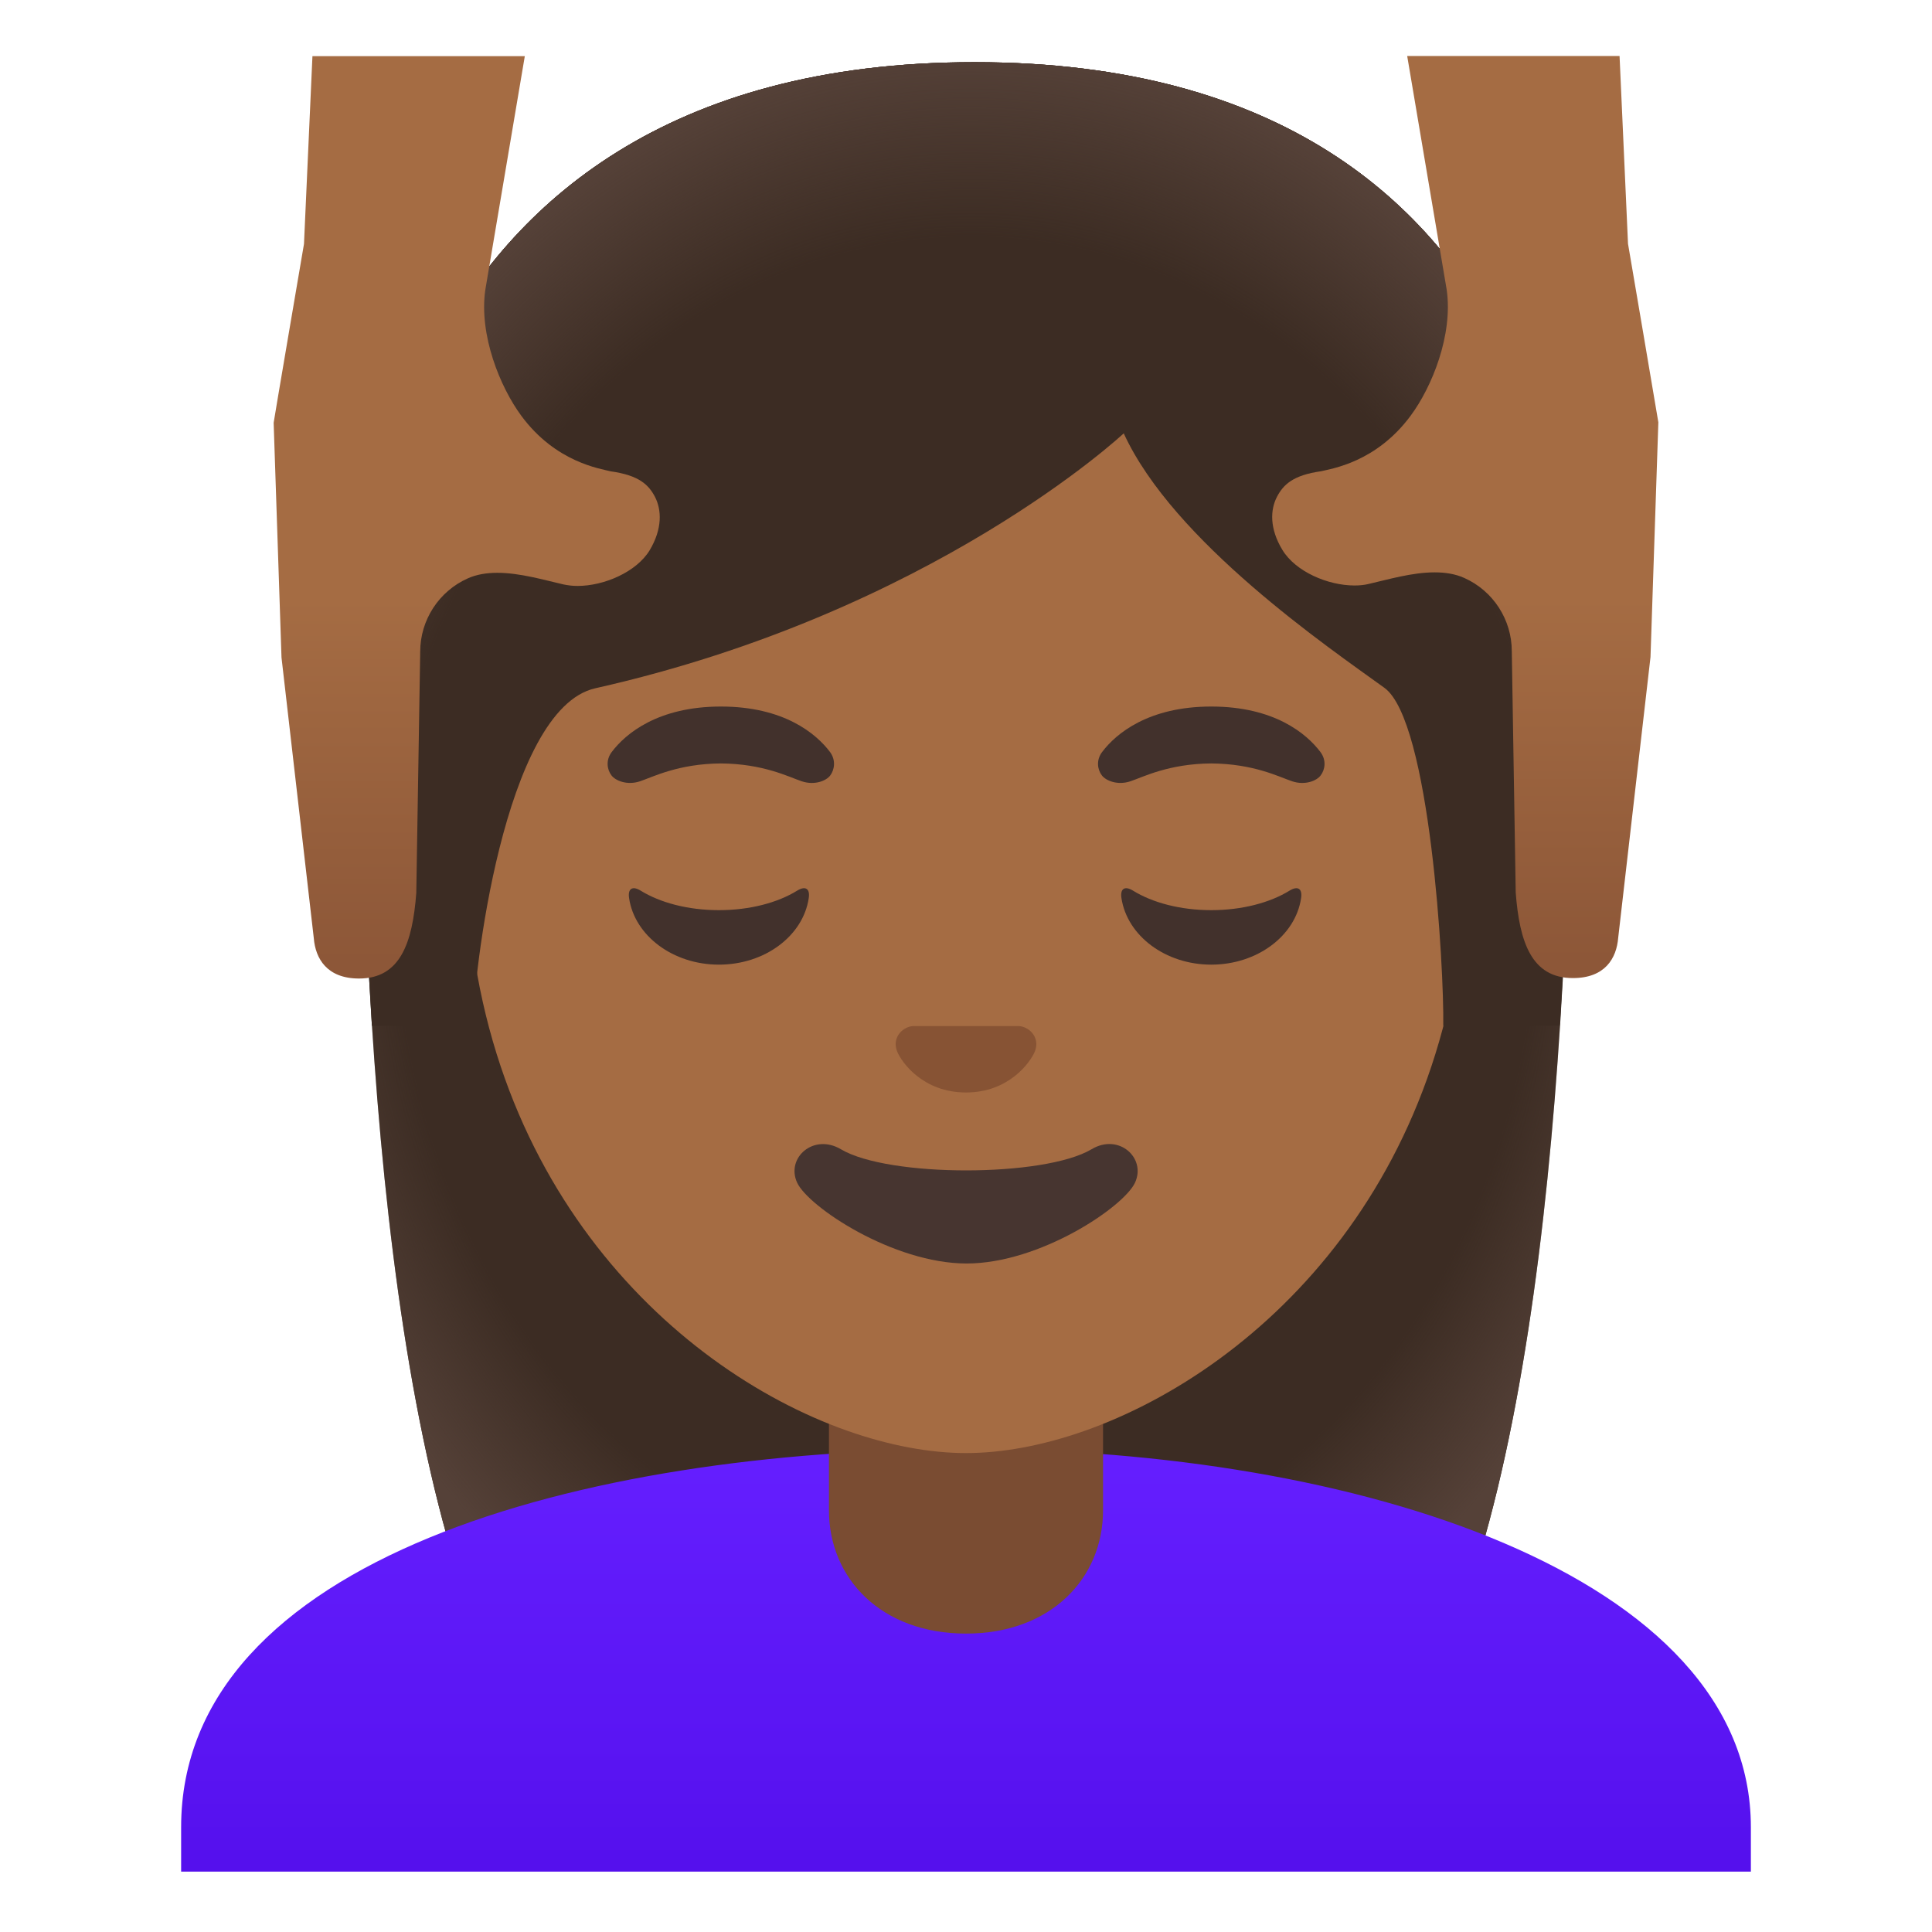
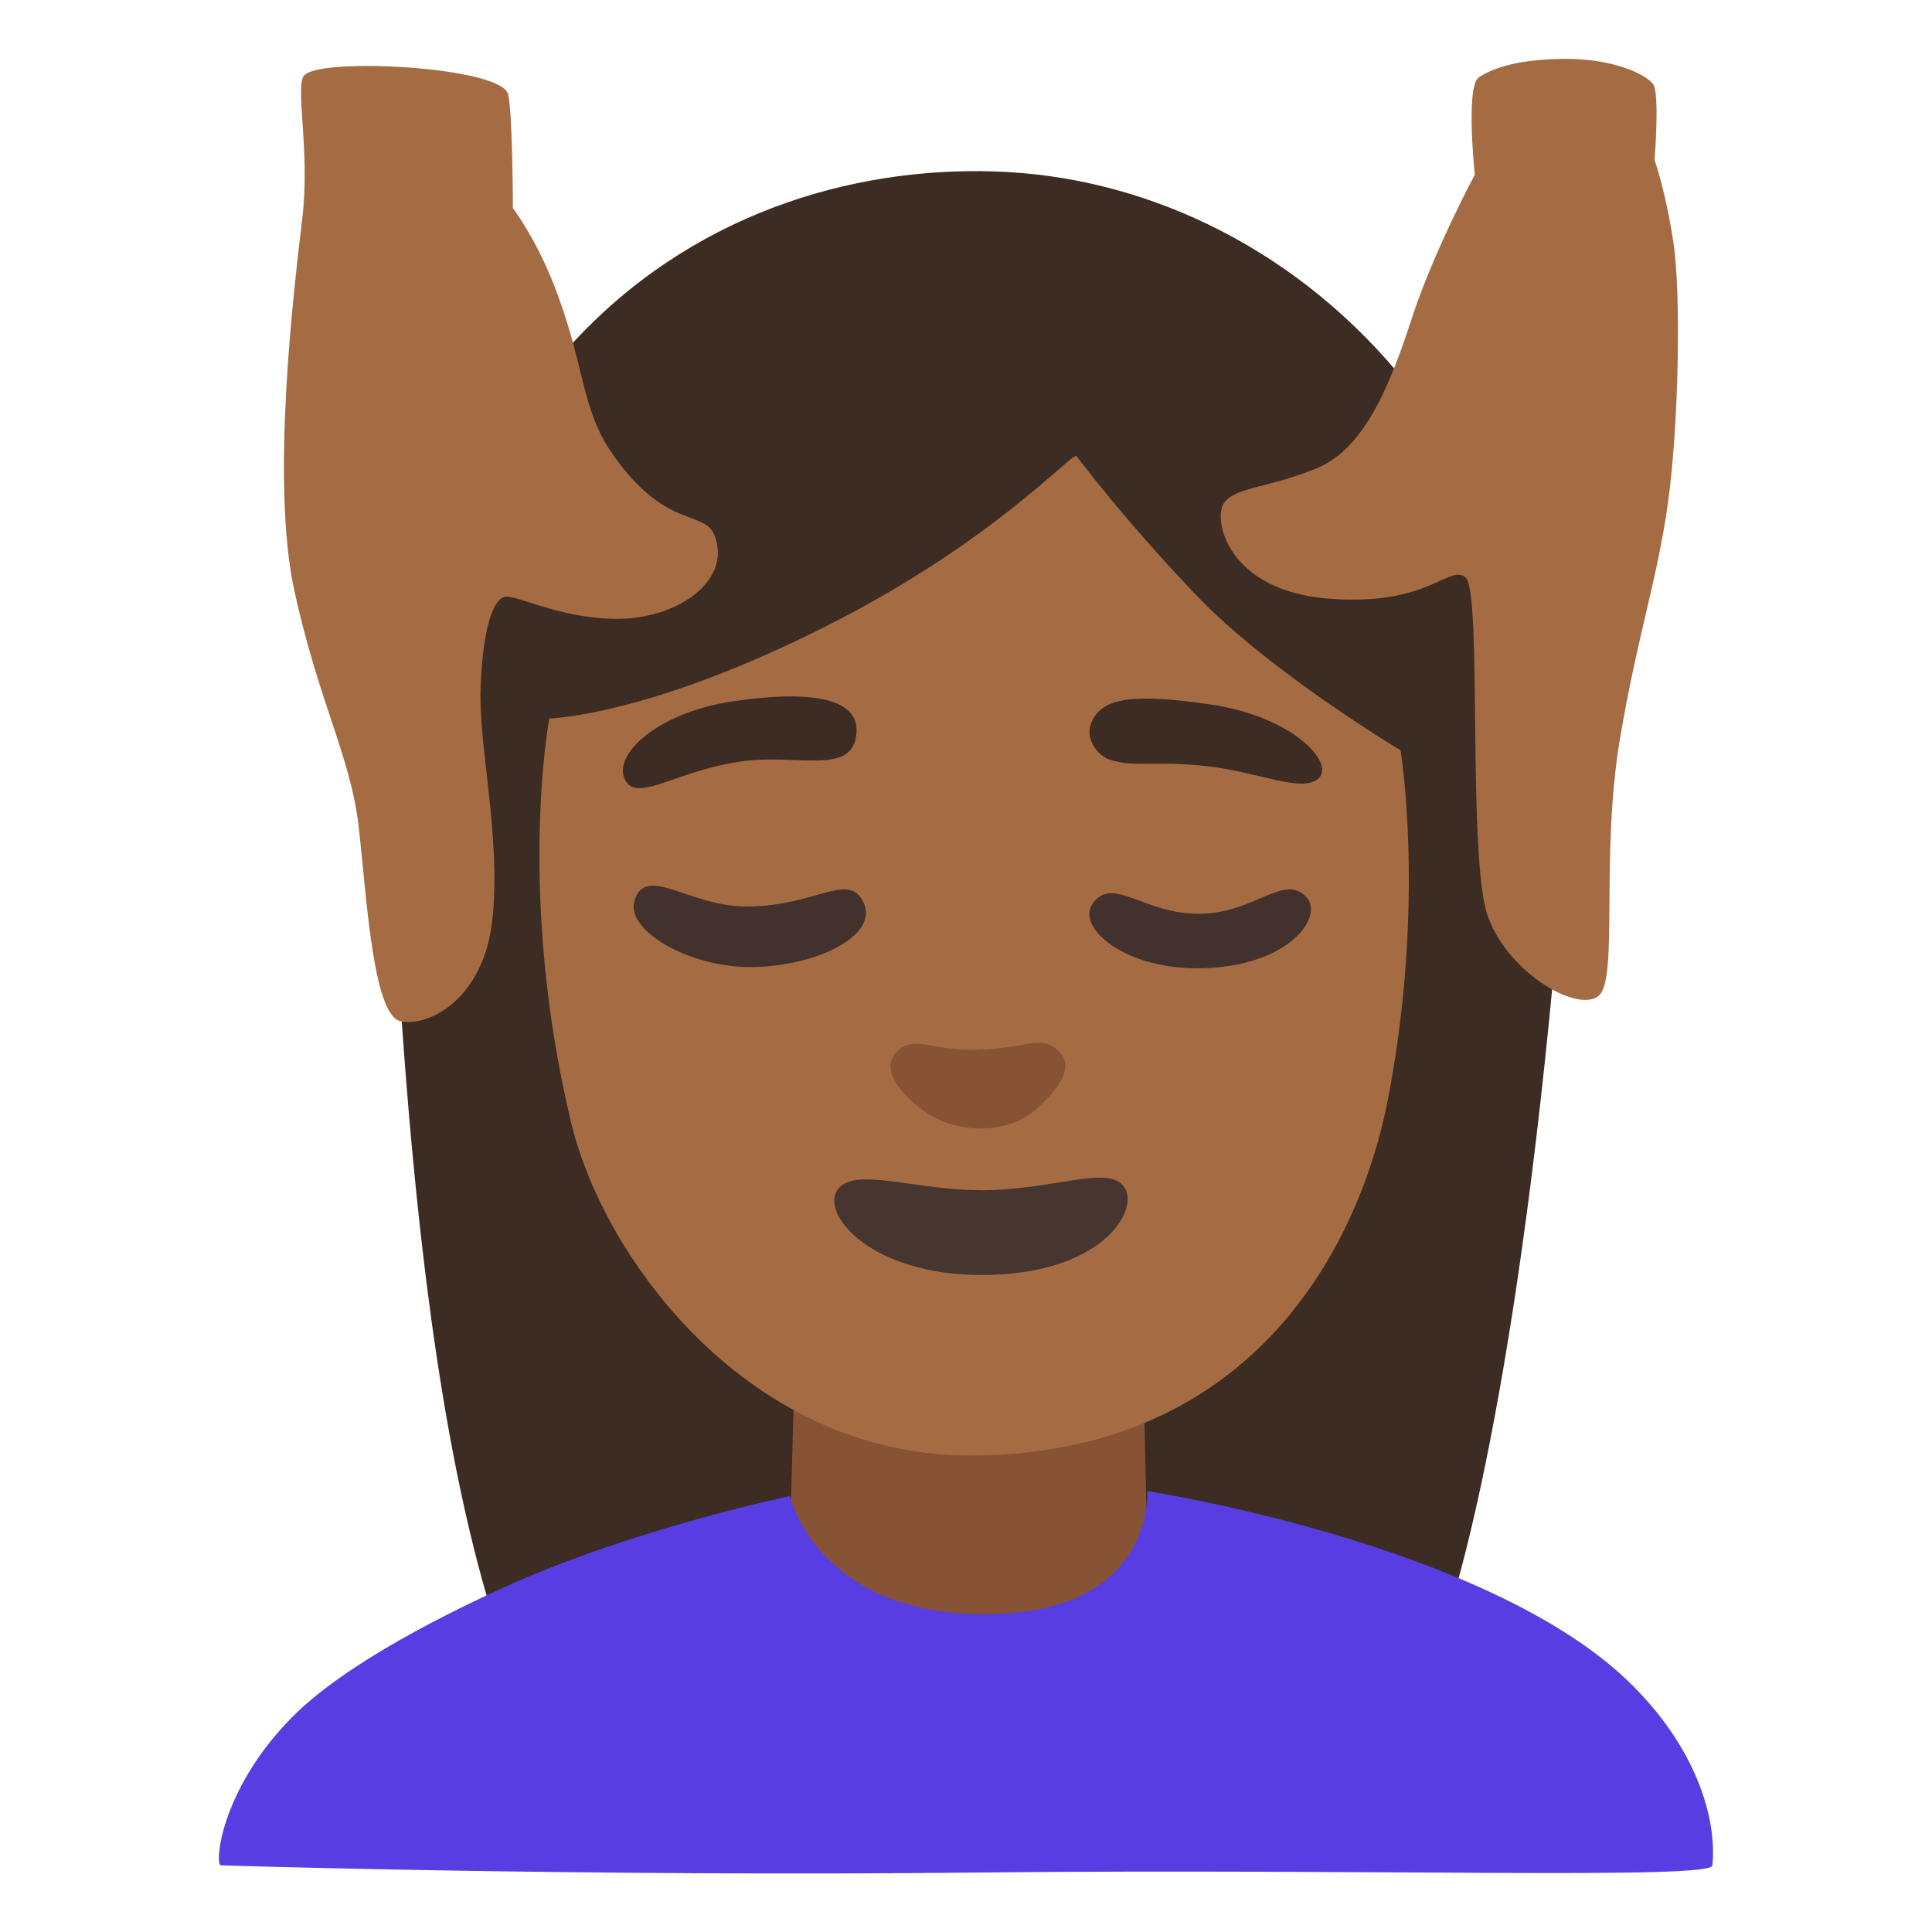
- <svg xmlns="http://www.w3.org/2000/svg" version="1.1" id="Layer_1" x="0px" y="0px" viewBox="0 0 128 128" style="enable-background:new 0 0 128 128;" xml:space="preserve">
-   <g id="hairGroup_1_">
-     <path id="hair_10_" style="fill:#3C2C23;" d="M64.57,4.12c-41.01,0-40.68,37.92-40.68,38.52c0,24.56,1.88,59.25,11.71,72.9   c3.9,5.41,11.43,5.71,11.43,5.71L64,121.23l16.97,0.03c0,0,7.54-0.3,11.43-5.71c9.83-13.65,11.71-48.34,11.71-72.9   C104.1,42.04,105.58,4.12,64.57,4.12z" />
-     <radialGradient id="hairHighlights_2_" cx="64" cy="68.309" r="47.532" gradientTransform="matrix(1 0 0 -1.1901 0 140.9834)" gradientUnits="userSpaceOnUse">
-       <stop offset="0.794" style="stop-color:#554138;stop-opacity:0" />
-       <stop offset="1" style="stop-color:#554138" />
-     </radialGradient>
-     <path id="hairHighlights_1_" style="fill:url(#hairHighlights_2_);" d="M64.57,4.12c-41.01,0-40.68,37.92-40.68,38.52   c0,24.56,1.88,59.25,11.71,72.9c3.9,5.41,11.43,5.71,11.43,5.71L64,121.23l16.97,0.03c0,0,7.54-0.3,11.43-5.71   c9.83-13.65,11.71-48.34,11.71-72.9C104.1,42.04,105.58,4.12,64.57,4.12z" />
+ <svg xmlns="http://www.w3.org/2000/svg" version="1.1" id="a" x="0px" y="0px" viewBox="0 0 128 128" style="enable-background:new 0 0 128 128;" xml:space="preserve">
+   <path style="fill:#3C2C23;" d="M95.65,107.76c0,0,4.3-11.18,7.29-43.34c3.2-34.44-17.17-51.95-36.15-53.02  c-18.97-1.07-43.08,11.66-40.31,54.25c1.46,22.37,4.04,36.54,7.73,45.91c12.94,0.23,31.3,0.23,31.3,0.23l30.12-4.03H95.65z" />
+   <path style="fill:#875334;" d="M52.57,93.45l-0.23,8.41c0,0-0.79,8.96,11.72,8.96s11.95-8.3,11.95-8.3l-0.23-10.18l-23.22,1.11  H52.57z" />
+   <path style="fill:#A56C43;" d="M71.31,30.2c-0.52,0-5.52,5.64-16.19,11.09c-12.09,6.18-18.73,6.31-18.73,6.31  s-2.18,11.61,1.44,26.74c2.21,9.24,11.93,22.16,26.55,22.09c18.9-0.09,25.76-14.24,27.57-23.57c2.52-13.04,0.84-23.15,0.84-23.15  s-8.66-5.18-13.51-10.25C74.43,34.39,71.31,30.2,71.31,30.2L71.31,30.2z" />
+   <path style="fill:#875334;" d="M64.79,69.55c-3.11,0.06-4.27-0.99-5.37,0.12c-1.01,1.02-0.11,2.48,1.57,3.78  c2.28,1.77,5.8,1.71,7.62,0.07c1.81-1.62,2.59-2.98,1.42-3.98c-1.16-0.99-2.07-0.06-5.24,0V69.55z" />
+   <path style="fill:#473530;" d="M64.88,78.85c-4.36,0-8.47-1.65-9.45,0.07c-0.94,1.65,2.34,5.5,9.45,5.55  c8.04,0.06,10.64-4.24,9.62-5.8s-4.6,0.19-9.62,0.19V78.85z" />
+   <g>
+     <path style="fill:#3C2C23;" d="M41.54,51.86c0.91,1.19,3.54-0.9,7.76-1.44c3.46-0.44,6.9,0.84,7.39-1.48   c0.58-2.75-2.99-3.23-8.11-2.48C43.34,47.23,40.31,50.25,41.54,51.86L41.54,51.86z" />
+     <path style="fill:#3C2C23;" d="M73.5,50.32c1.74,0.57,2.96,0.04,6.54,0.45c3.34,0.38,6.33,1.82,7.35,0.77s-1.78-4.09-7.27-4.88   c-4.96-0.71-7.18-0.5-7.84,1.29C71.88,49.03,72.79,50.09,73.5,50.32z" />
  </g>
-   <g id="shirt">
-     <linearGradient id="SVGID_1_" gradientUnits="userSpaceOnUse" x1="64" y1="32.691" x2="64" y2="1.616" gradientTransform="matrix(1 0 0 -1 0 128)">
-       <stop offset="0" style="stop-color:#651FFF" />
-       <stop offset="0.705" style="stop-color:#5914F2" />
-       <stop offset="1" style="stop-color:#530EEB" />
-     </linearGradient>
-     <path style="fill:url(#SVGID_1_);" d="M64.13,96c-0.04,0-0.09,0-0.13,0c-25.49,0.03-52,7.28-52,25.06V124h1.5H15h98h1.5h1.5v-2.94   C116,104.3,89.74,96,64.13,96z" />
+   <g>
+     <path style="fill:#42312C;" d="M42.04,59.69c-0.6,1.94,3.57,4.38,7.66,4.38c4.34,0,8.76-2.13,7.43-4.44   c-1.03-1.79-3.14,0.39-7.59,0.43c-3.86,0.04-6.75-2.85-7.51-0.38L42.04,59.69z" />
+     <path style="fill:#42312C;" d="M72.38,59.88c-1.08,1.55,2.11,4.38,7.23,4.27c5.81-0.13,8.05-3.39,6.99-4.65   c-1.47-1.74-3.4,1-7.12,1.04S73.72,57.96,72.38,59.88z" />
  </g>
-   <g id="neck">
-     <path style="fill:#7A4C32;" d="M54.92,90.08v9.98c0,4.51,3.46,8.17,9.08,8.17s9.08-3.66,9.08-8.17v-9.98L54.92,90.08z" />
+   <g>
+     <path style="fill:#A56C43;" d="M20.16,4.98c-0.64,0.72,0.4,4.96-0.13,9.47s-2.12,17.38-0.53,24.68s3.72,11.01,4.25,15.53   c0.53,4.51,0.93,12.61,2.79,13s5.57-1.46,6.1-6.9s-0.93-11.28-0.8-15.13s0.8-6.1,1.73-6.1s3.98,1.59,7.7,1.46s7.15-2.52,6.1-5.44   c-0.66-1.86-3.21-0.32-6.81-5.5C38.44,27,38.75,24,36.63,18.7c-1.21-3.03-2.65-4.91-2.65-4.91s-0.01-6.36-0.32-7.55   c-0.47-1.83-12.42-2.45-13.48-1.26L20.16,4.98z" />
+     <path style="fill:#A56C43;" d="M97.97,5.13c-0.88,0.62-0.26,6.44-0.26,6.44s-2.74,5.12-4.15,9.45s-3.09,8.65-6.27,9.98   c-3.18,1.33-5.39,1.24-6.18,2.3s0.18,5.83,6.89,6.36s7.95-2.3,9.09-1.41s0.09,18.72,1.5,22.51c1.41,3.8,6,6.36,7.33,5.21   s0.09-9.18,1.41-17.04c1.16-6.86,2.47-10.51,3.18-15.63s0.88-13.86,0.35-17.3s-1.24-5.39-1.24-5.39s0.35-4.41-0.09-5.03   s-2.56-1.68-5.74-1.68s-4.94,0.62-5.83,1.24L97.97,5.13z" />
  </g>
-   <g id="head">
-     <path style="fill:#A56C43;" d="M64,16.04L64,16.04L64,16.04c-17.2,0-33.13,12.79-33.13,39.91c0,21.78,13.49,34.67,25.23,38.83   c2.8,0.99,5.5,1.49,7.9,1.49c2.38,0,5.07-0.49,7.85-1.47c11.76-4.14,25.28-17.03,25.28-38.84C97.13,28.83,81.2,16.04,64,16.04z" />
-   </g>
-   <path id="mouth" style="fill:#473530;" d="M72.32,76.14c-3.15,1.87-13.47,1.87-16.61,0c-1.81-1.07-3.65,0.57-2.9,2.21  c0.74,1.61,6.37,5.36,11.23,5.36s10.42-3.75,11.16-5.36C75.95,76.71,74.12,75.06,72.32,76.14z" />
-   <path id="nose" style="fill:#875334;" d="M67.86,68.06c-0.11-0.04-0.21-0.07-0.32-0.08h-7.08c-0.11,0.01-0.22,0.04-0.32,0.08  c-0.64,0.26-0.99,0.92-0.69,1.63c0.3,0.71,1.71,2.69,4.55,2.69s4.25-1.99,4.55-2.69C68.85,68.98,68.5,68.32,67.86,68.06z" />
-   <g id="eyes">
-     <path style="fill:#42312C;" d="M47.63,60.3c-2.06,0-3.9-0.5-5.18-1.29c-0.55-0.34-0.87-0.14-0.77,0.5c0.37,2.48,2.9,4.4,5.95,4.4   c3.06,0,5.58-1.92,5.95-4.4c0.1-0.64-0.22-0.84-0.77-0.5C51.53,59.8,49.69,60.3,47.63,60.3z" />
-     <path style="fill:#42312C;" d="M80.25,60.3c-2.06,0-3.9-0.5-5.18-1.29c-0.55-0.34-0.87-0.14-0.77,0.5c0.38,2.48,2.9,4.4,5.95,4.4   s5.58-1.92,5.95-4.4c0.1-0.64-0.22-0.84-0.77-0.5C84.15,59.8,82.3,60.3,80.25,60.3z" />
-   </g>
-   <g id="eyebrows">
-     <path style="fill:#42312C;" d="M54.99,49.82c-0.93-1.23-3.07-3.01-7.23-3.01s-6.31,1.79-7.23,3.01c-0.41,0.54-0.31,1.17-0.02,1.55   c0.26,0.35,1.04,0.68,1.9,0.39s2.54-1.16,5.35-1.18c2.81,0.02,4.49,0.89,5.35,1.18c0.86,0.29,1.64-0.03,1.9-0.39   C55.29,50.99,55.39,50.36,54.99,49.82z" />
-     <path style="fill:#42312C;" d="M87.48,49.82c-0.93-1.23-3.07-3.01-7.23-3.01s-6.31,1.79-7.23,3.01c-0.41,0.54-0.31,1.17-0.02,1.55   c0.26,0.35,1.04,0.68,1.9,0.39s2.54-1.16,5.35-1.18c2.81,0.02,4.49,0.89,5.35,1.18c0.86,0.29,1.64-0.03,1.9-0.39   C87.79,50.99,87.89,50.36,87.48,49.82z" />
-   </g>
-   <g id="hairGroup">
-     <path id="hair_5_" style="fill:#3C2C23;" d="M64.57,4.12c-41.01,0-40.68,37.92-40.68,38.52c0,7.76,0.19,16.53,0.75,25.32l6.72-0.02   c-0.06-2.92,1.99-20.97,8.08-22.34c22.36-5.03,35.01-16.89,35.01-16.89c3.29,7.18,13.58,14.19,17.27,16.86   c3.03,2.19,3.96,18.55,3.9,22.38h7.71c0-0.05,0.02-0.1,0.02-0.16c0.56-8.75,0.74-17.46,0.74-25.17   C104.1,42.04,105.58,4.12,64.57,4.12z" />
-     <radialGradient id="hairHighlights_3_" cx="64.333" cy="64.285" r="49.788" gradientTransform="matrix(1 0 0 -1.2135 0 141.7279)" gradientUnits="userSpaceOnUse">
-       <stop offset="0.794" style="stop-color:#554138;stop-opacity:0" />
-       <stop offset="1" style="stop-color:#554138" />
-     </radialGradient>
-     <path id="hairHighlights" style="fill:url(#hairHighlights_3_);" d="M64.57,4.12c-41.01,0-40.68,37.92-40.68,38.52   c0,7.76,0.19,16.53,0.75,25.32l6.72-0.02c-0.06-2.92,1.99-20.97,8.08-22.34c22.36-5.03,35.01-16.89,35.01-16.89   c3.29,7.18,13.58,14.19,17.27,16.86c3.03,2.19,3.96,18.55,3.9,22.38h7.71c0-0.05,0.02-0.1,0.02-0.16   c0.56-8.75,0.74-17.46,0.74-25.17C104.1,42.04,105.58,4.12,64.57,4.12z" />
-   </g>
-   <g id="hand_1_">
-     <linearGradient id="SVGID_2_" gradientUnits="userSpaceOnUse" x1="30.922" y1="124.375" x2="30.922" y2="64.248" gradientTransform="matrix(1 0 0 -1 0 128)">
-       <stop offset="0.599" style="stop-color:#A56C43" />
-       <stop offset="1" style="stop-color:#8D5738" />
-     </linearGradient>
-     <path style="fill:url(#SVGID_2_);" d="M43.4,32.93c-0.42-0.81-1.06-1.44-2.93-1.7c-0.68-0.18-3.64-0.58-5.93-3.68   c-1.41-1.91-2.81-5.35-2.39-8.33l2.62-15.5H33.9h-1.16H22.7h-0.85H20.7l-0.56,12.44c0,0-2.01,11.78-2.01,11.85l0.52,15.55   l2.14,18.6c0.11,1.35,0.87,2.67,3,2.67c2.73,0,3.54-2.36,3.79-5.67l0.26-15.99c0-2.09,1.24-4,3.15-4.85   c0.6-0.27,1.27-0.37,1.96-0.37c1.5,0,3.11,0.48,4.38,0.77c0.29,0.06,0.6,0.1,0.93,0.1c1.76,0,3.9-0.92,4.78-2.36   C43.9,35.02,43.83,33.78,43.4,32.93z" />
-   </g>
-   <g id="hand">
-     <linearGradient id="SVGID_3_" gradientUnits="userSpaceOnUse" x1="97.079" y1="124.375" x2="97.079" y2="64.375" gradientTransform="matrix(1 0 0 -1 0 128)">
-       <stop offset="0.599" style="stop-color:#A56C43" />
-       <stop offset="1" style="stop-color:#8D5738" />
-     </linearGradient>
-     <path style="fill:url(#SVGID_3_);" d="M107.86,16.15L107.3,3.71h-1.15h-0.86H95.26H94.1h-0.87l2.62,15.5   c0.42,2.99-0.98,6.43-2.39,8.33c-2.29,3.1-5.25,3.51-5.93,3.68c-1.86,0.26-2.51,0.89-2.93,1.7c-0.44,0.85-0.5,2.09,0.36,3.51   c0.88,1.45,3.02,2.36,4.78,2.36c0.33,0,0.64-0.03,0.93-0.1c1.27-0.29,2.88-0.77,4.38-0.77c0.69,0,1.36,0.1,1.96,0.37   c1.91,0.85,3.15,2.76,3.15,4.85l0.26,15.99c0.25,3.31,1.06,5.67,3.79,5.67c2.13,0,2.89-1.31,3-2.67l2.14-18.6l0.52-15.55   C109.87,27.93,107.86,16.15,107.86,16.15z" />
-   </g>
+   <path style="fill:#583EE2;" d="M14.59,123.58c-0.36-0.49,0.24-5.23,4.74-9.79c3.59-3.65,10.67-7.1,14.41-8.78  c8.42-3.77,18.59-5.89,18.59-5.89s1.76,7.63,12.49,7.82c11.74,0.21,11.19-8.15,11.19-8.15s22.42,3.44,31.91,12.64  c4.54,4.4,5.84,9.16,5.53,12.16c-0.1,0.96-22.44,0.2-48.64,0.47C38.61,124.34,14.59,123.59,14.59,123.58L14.59,123.58z" />
</svg>
